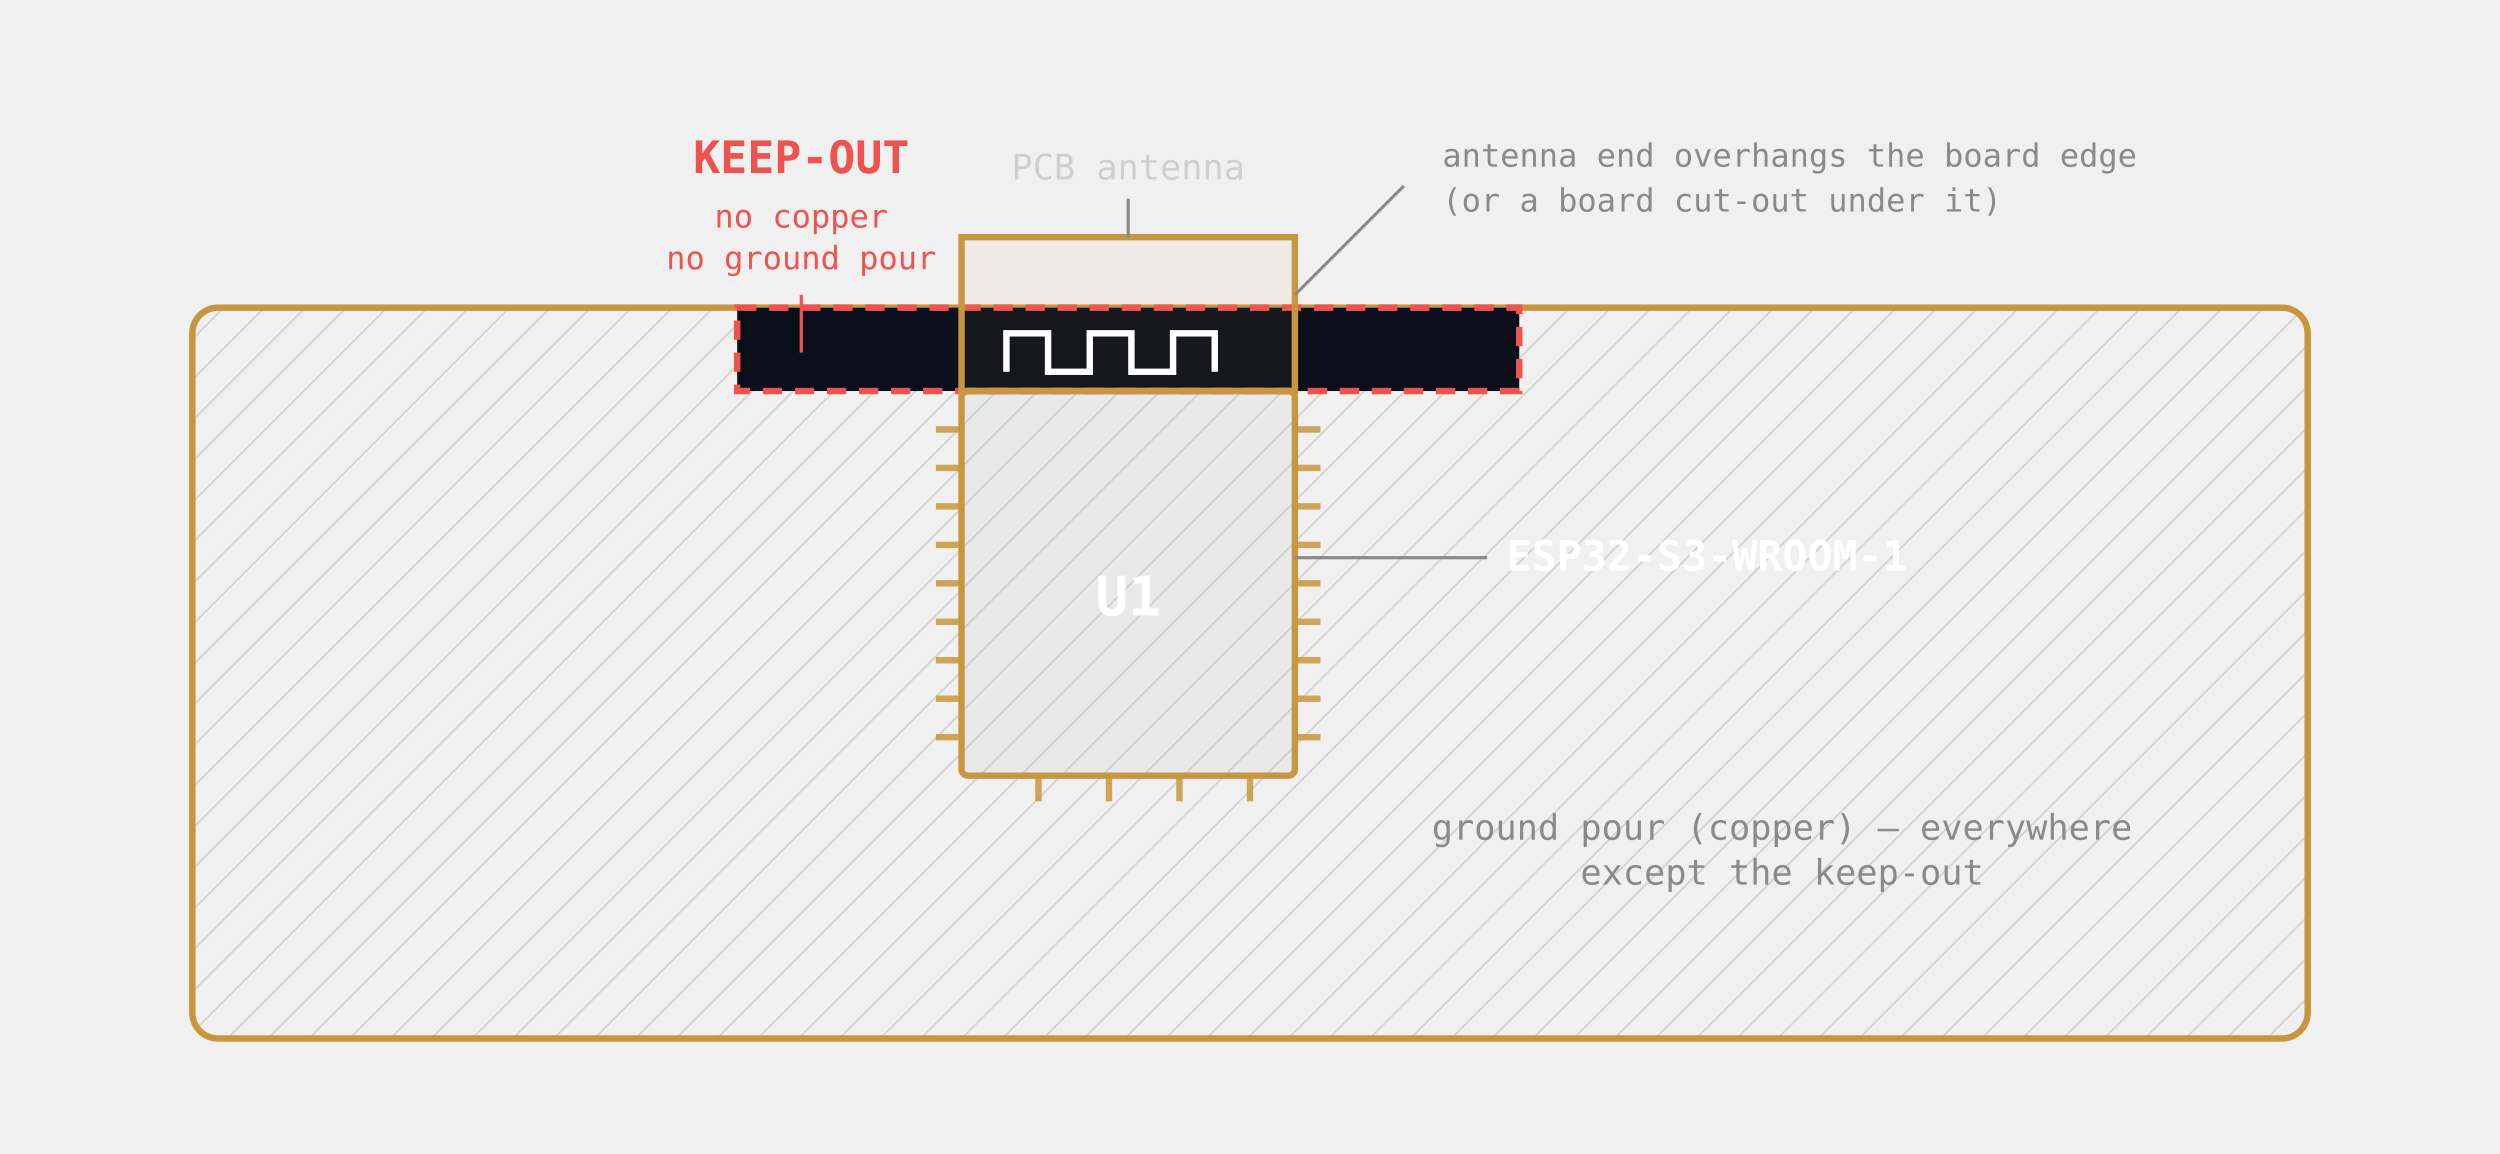
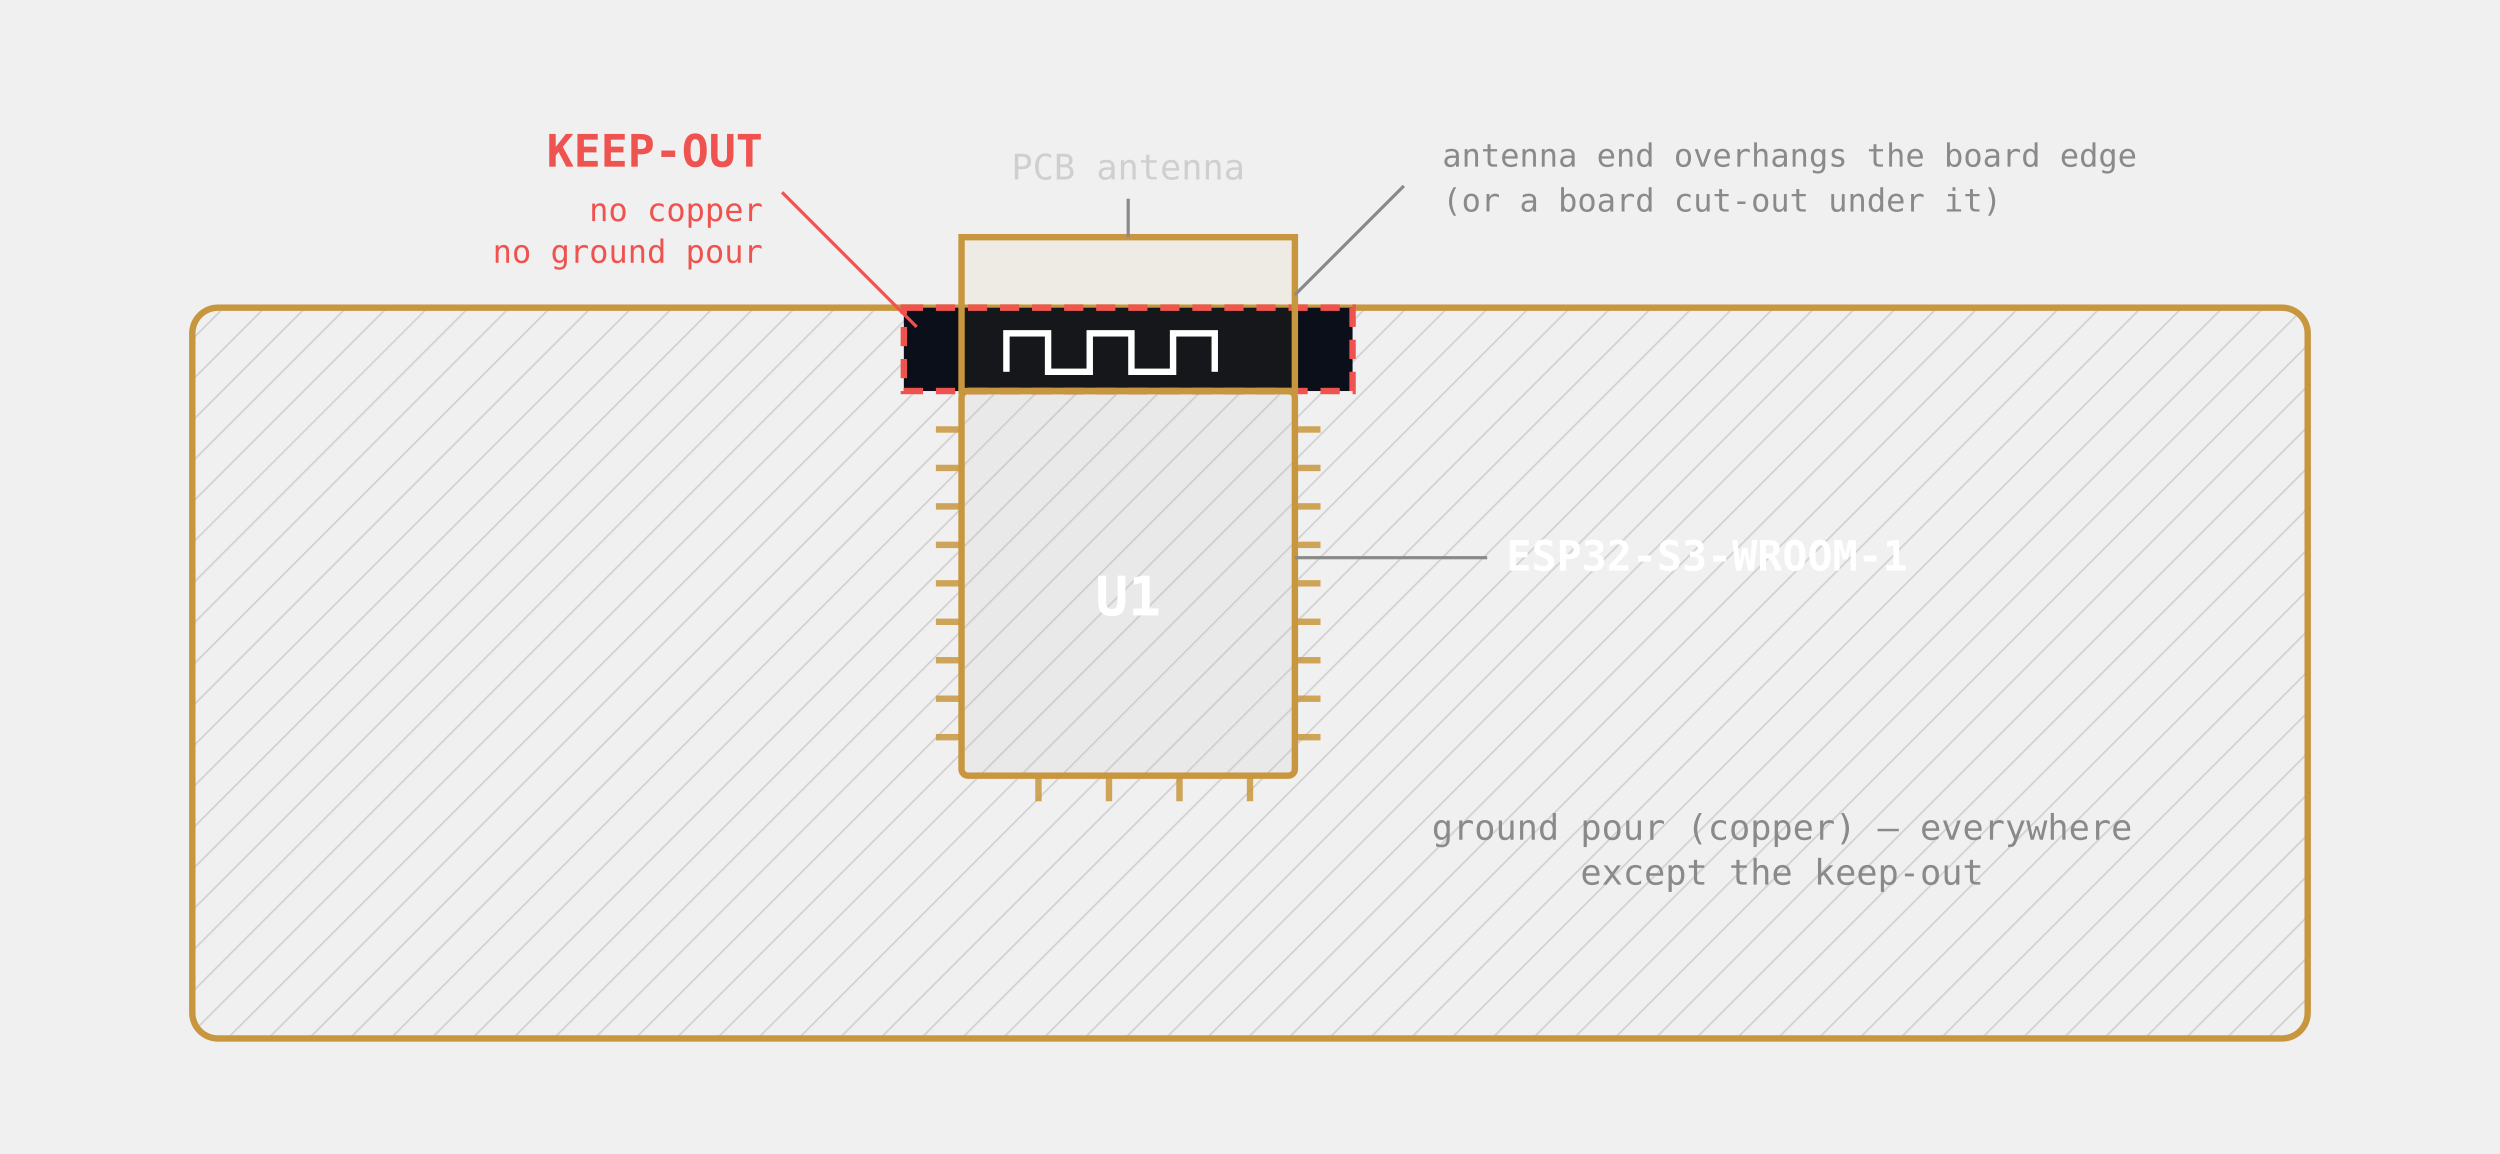
<svg xmlns="http://www.w3.org/2000/svg" viewBox="0 0 780 360" role="img" aria-label="Top view of the carrier board: the ESP32-S3-WROOM-1 module sits at the board edge with its PCB antenna overhanging inside a no-copper keep-out; the module's pads sit below the keep-out on the ground pour, which fills the rest" font-family="ui-monospace, 'SFMono-Regular', Menlo, monospace">
  <defs>
    <pattern id="pour" width="9" height="9" patternTransform="rotate(45)" patternUnits="userSpaceOnUse">
      <line x1="0" y1="0" x2="0" y2="9" stroke="#8a8a8a" stroke-width="1" stroke-opacity="0.32" />
    </pattern>
  </defs>
  <rect x="60" y="96" width="660" height="228" rx="8" fill="url(#pour)" stroke="#c8963e" stroke-width="2" />
-   <rect x="230" y="96" width="244" height="26" fill="#0b0f1a" stroke="#ef5350" stroke-width="2" stroke-dasharray="6 4" />
+   <rect x="282" y="96" width="140" height="26" fill="#0b0f1a" stroke="#ef5350" stroke-width="2" stroke-dasharray="6 4" />
  <rect x="300" y="74" width="104" height="48" fill="rgba(200,150,62,0.06)" stroke="#c8963e" stroke-width="2" />
  <rect x="300" y="122" width="104" height="120" rx="2" fill="rgba(170,170,170,0.10)" stroke="#c8963e" stroke-width="2" />
  <g stroke="#c8963e" stroke-width="2" stroke-opacity="0.85">
    <line x1="300" y1="134" x2="292" y2="134" />
    <line x1="300" y1="146" x2="292" y2="146" />
    <line x1="300" y1="158" x2="292" y2="158" />
    <line x1="300" y1="170" x2="292" y2="170" />
    <line x1="300" y1="182" x2="292" y2="182" />
    <line x1="300" y1="194" x2="292" y2="194" />
    <line x1="300" y1="206" x2="292" y2="206" />
    <line x1="300" y1="218" x2="292" y2="218" />
    <line x1="300" y1="230" x2="292" y2="230" />
    <line x1="404" y1="134" x2="412" y2="134" />
    <line x1="404" y1="146" x2="412" y2="146" />
    <line x1="404" y1="158" x2="412" y2="158" />
    <line x1="404" y1="170" x2="412" y2="170" />
    <line x1="404" y1="182" x2="412" y2="182" />
    <line x1="404" y1="194" x2="412" y2="194" />
    <line x1="404" y1="206" x2="412" y2="206" />
    <line x1="404" y1="218" x2="412" y2="218" />
    <line x1="404" y1="230" x2="412" y2="230" />
    <line x1="324" y1="242" x2="324" y2="250" />
    <line x1="346" y1="242" x2="346" y2="250" />
    <line x1="368" y1="242" x2="368" y2="250" />
    <line x1="390" y1="242" x2="390" y2="250" />
  </g>
  <path d="M314,116 v-12 h13 v12 h13 v-12 h13 v12 h13 v-12 h13 v12" fill="none" stroke="#fff" stroke-width="2" />
-   <g fill="#ef5350" text-anchor="middle">
-     <text x="250" y="54" font-size="14" font-weight="700">KEEP-OUT</text>
-     <text x="250" y="71" font-size="10">no copper</text>
-     <text x="250" y="84" font-size="10">no ground pour</text>
+   <g fill="#ef5350" text-anchor="end">
+     <text x="238" y="52" font-size="14" font-weight="700">KEEP-OUT</text>
+     <text x="238" y="69" font-size="10">no copper</text>
+     <text x="238" y="82" font-size="10">no ground pour</text>
  </g>
-   <line x1="250" y1="92" x2="250" y2="110" stroke="#ef5350" stroke-width="1" />
+   <line x1="244" y1="60" x2="286" y2="102" stroke="#ef5350" stroke-width="1" />
  <text x="352" y="56" text-anchor="middle" fill="#cfcfcf" font-size="11">PCB antenna</text>
  <line x1="352" y1="62" x2="352" y2="74" stroke="#8a8a8a" stroke-width="1" />
  <text x="450" y="52" fill="#8a8a8a" font-size="10">antenna end overhangs the board edge</text>
  <text x="450" y="66" fill="#8a8a8a" font-size="10">(or a board cut-out under it)</text>
  <line x1="438" y1="58" x2="404" y2="92" stroke="#8a8a8a" stroke-width="1" />
  <text x="470" y="178" fill="#fff" font-size="13" font-weight="700">ESP32-S3-WROOM-1</text>
  <line x1="464" y1="174" x2="404" y2="174" stroke="#8a8a8a" stroke-width="1" />
  <text x="352" y="192" text-anchor="middle" fill="#fff" font-size="17" font-weight="700">U1</text>
  <text x="556" y="262" text-anchor="middle" fill="#8a8a8a" font-size="11">ground pour (copper) — everywhere</text>
  <text x="556" y="276" text-anchor="middle" fill="#8a8a8a" font-size="11">except the keep-out</text>
</svg>
